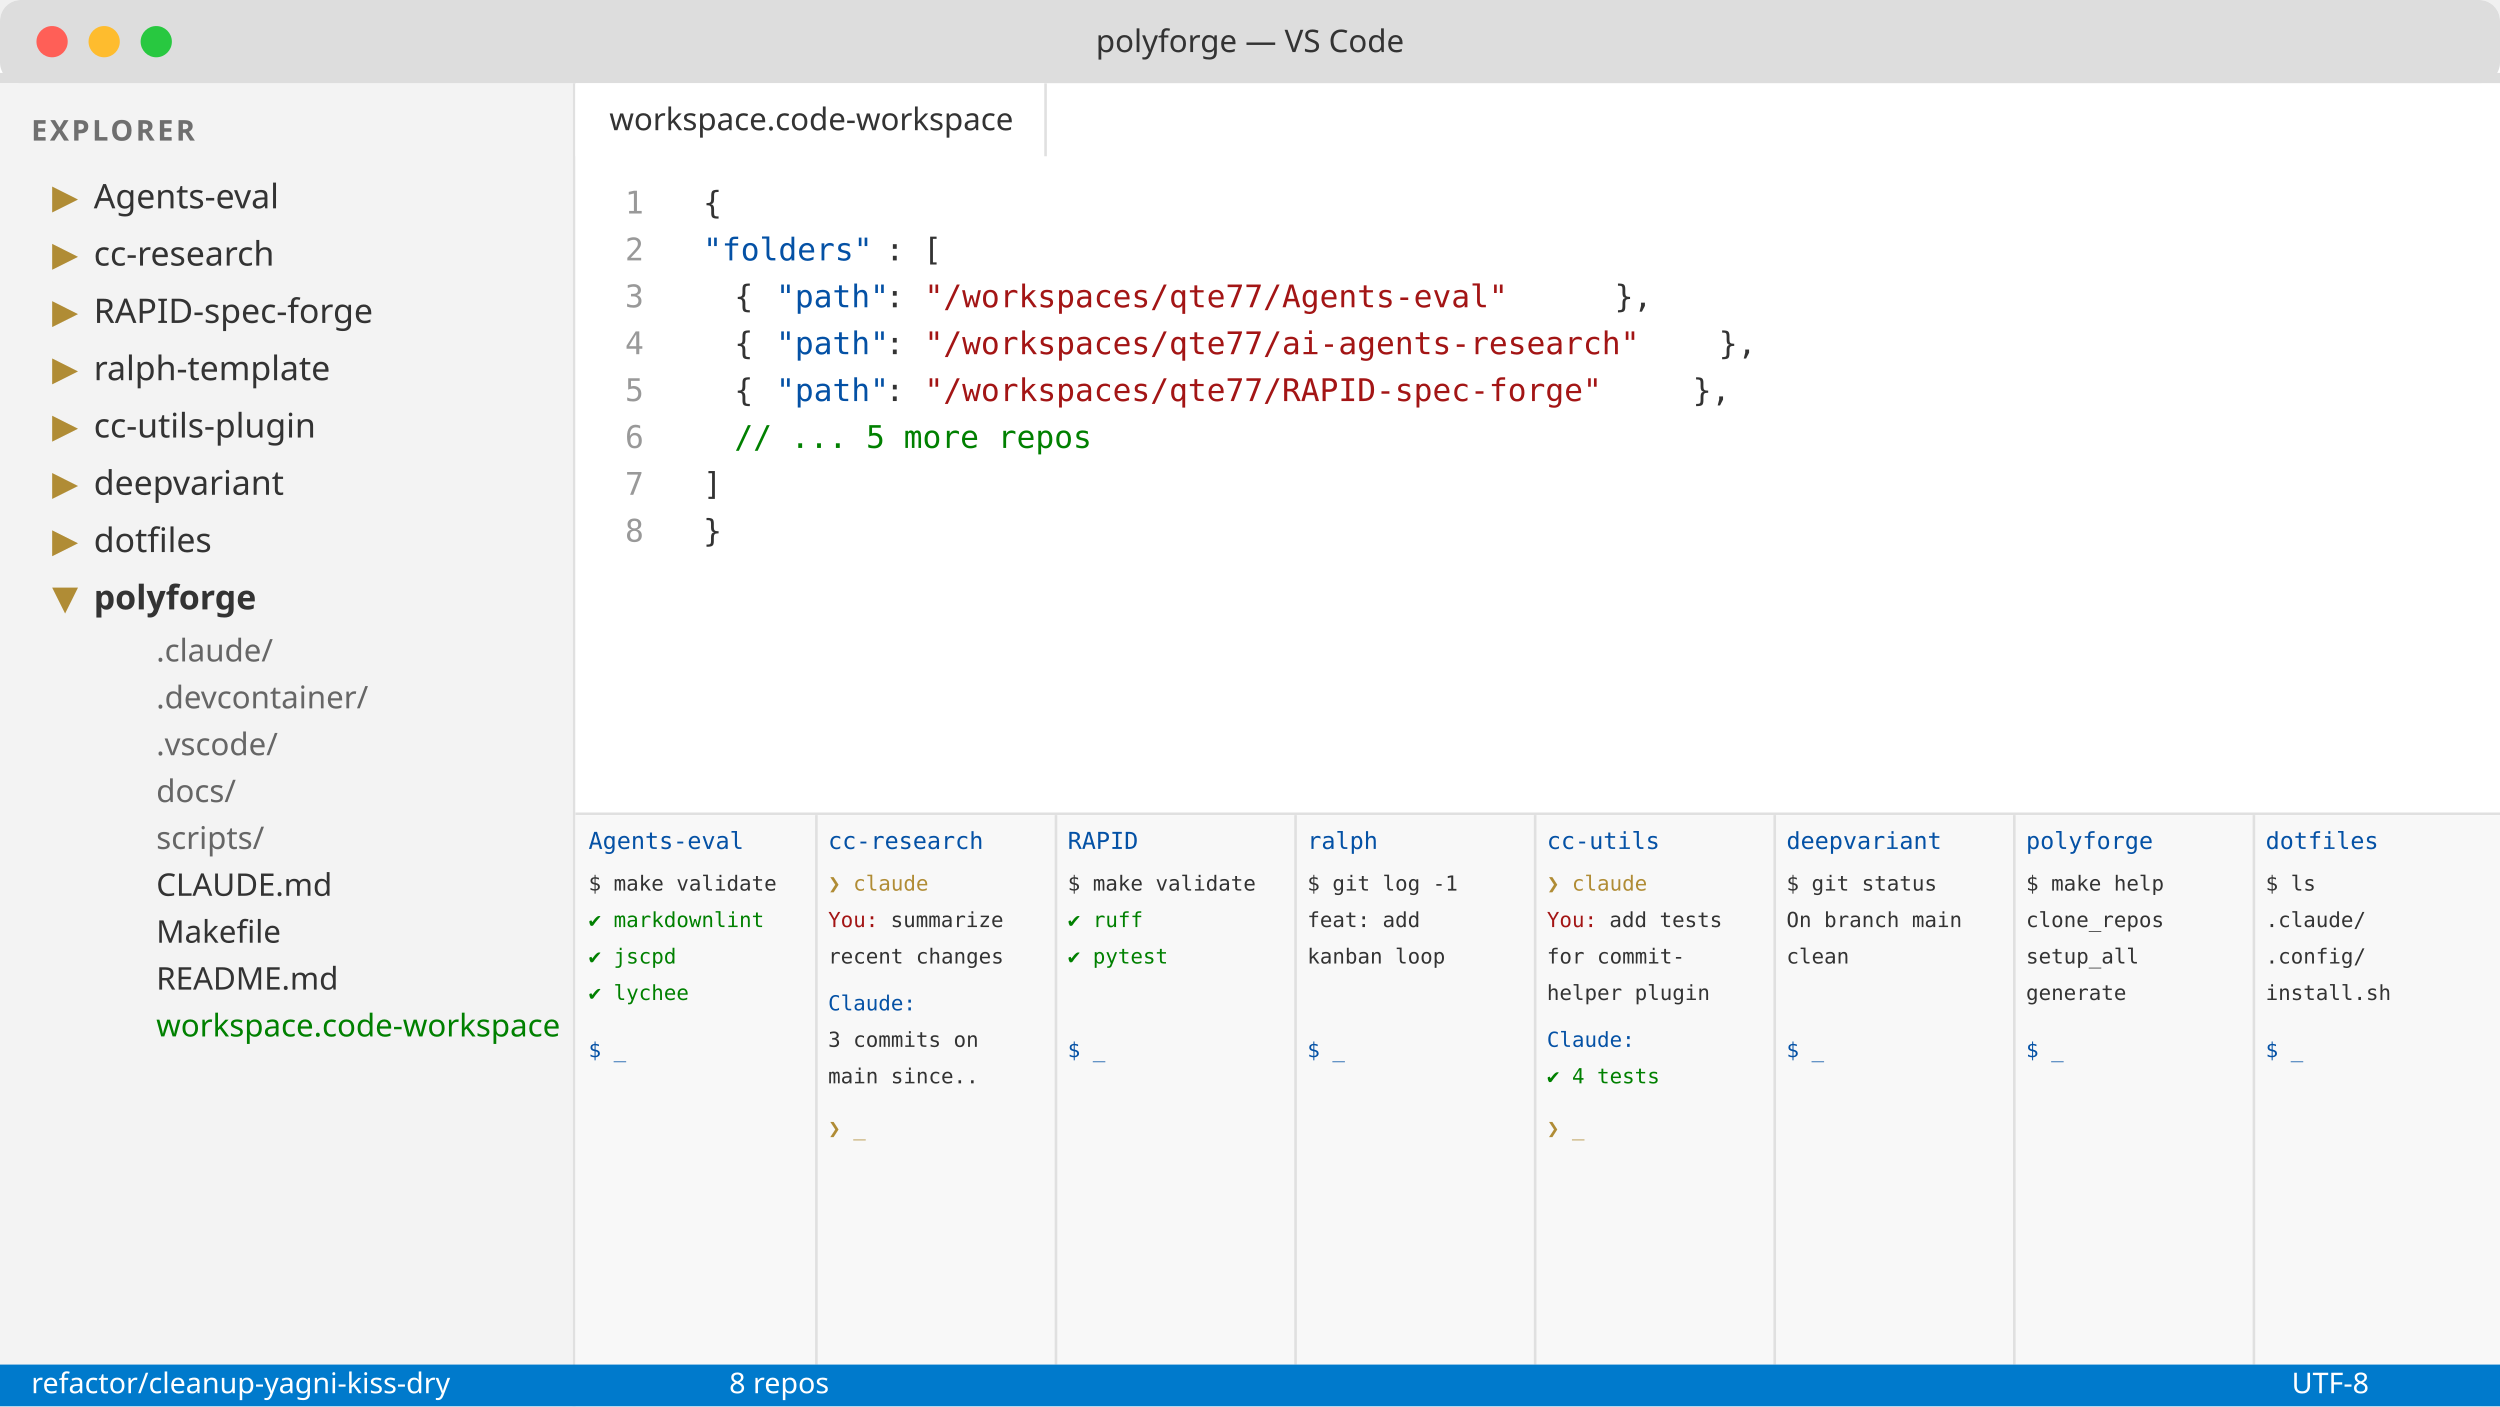
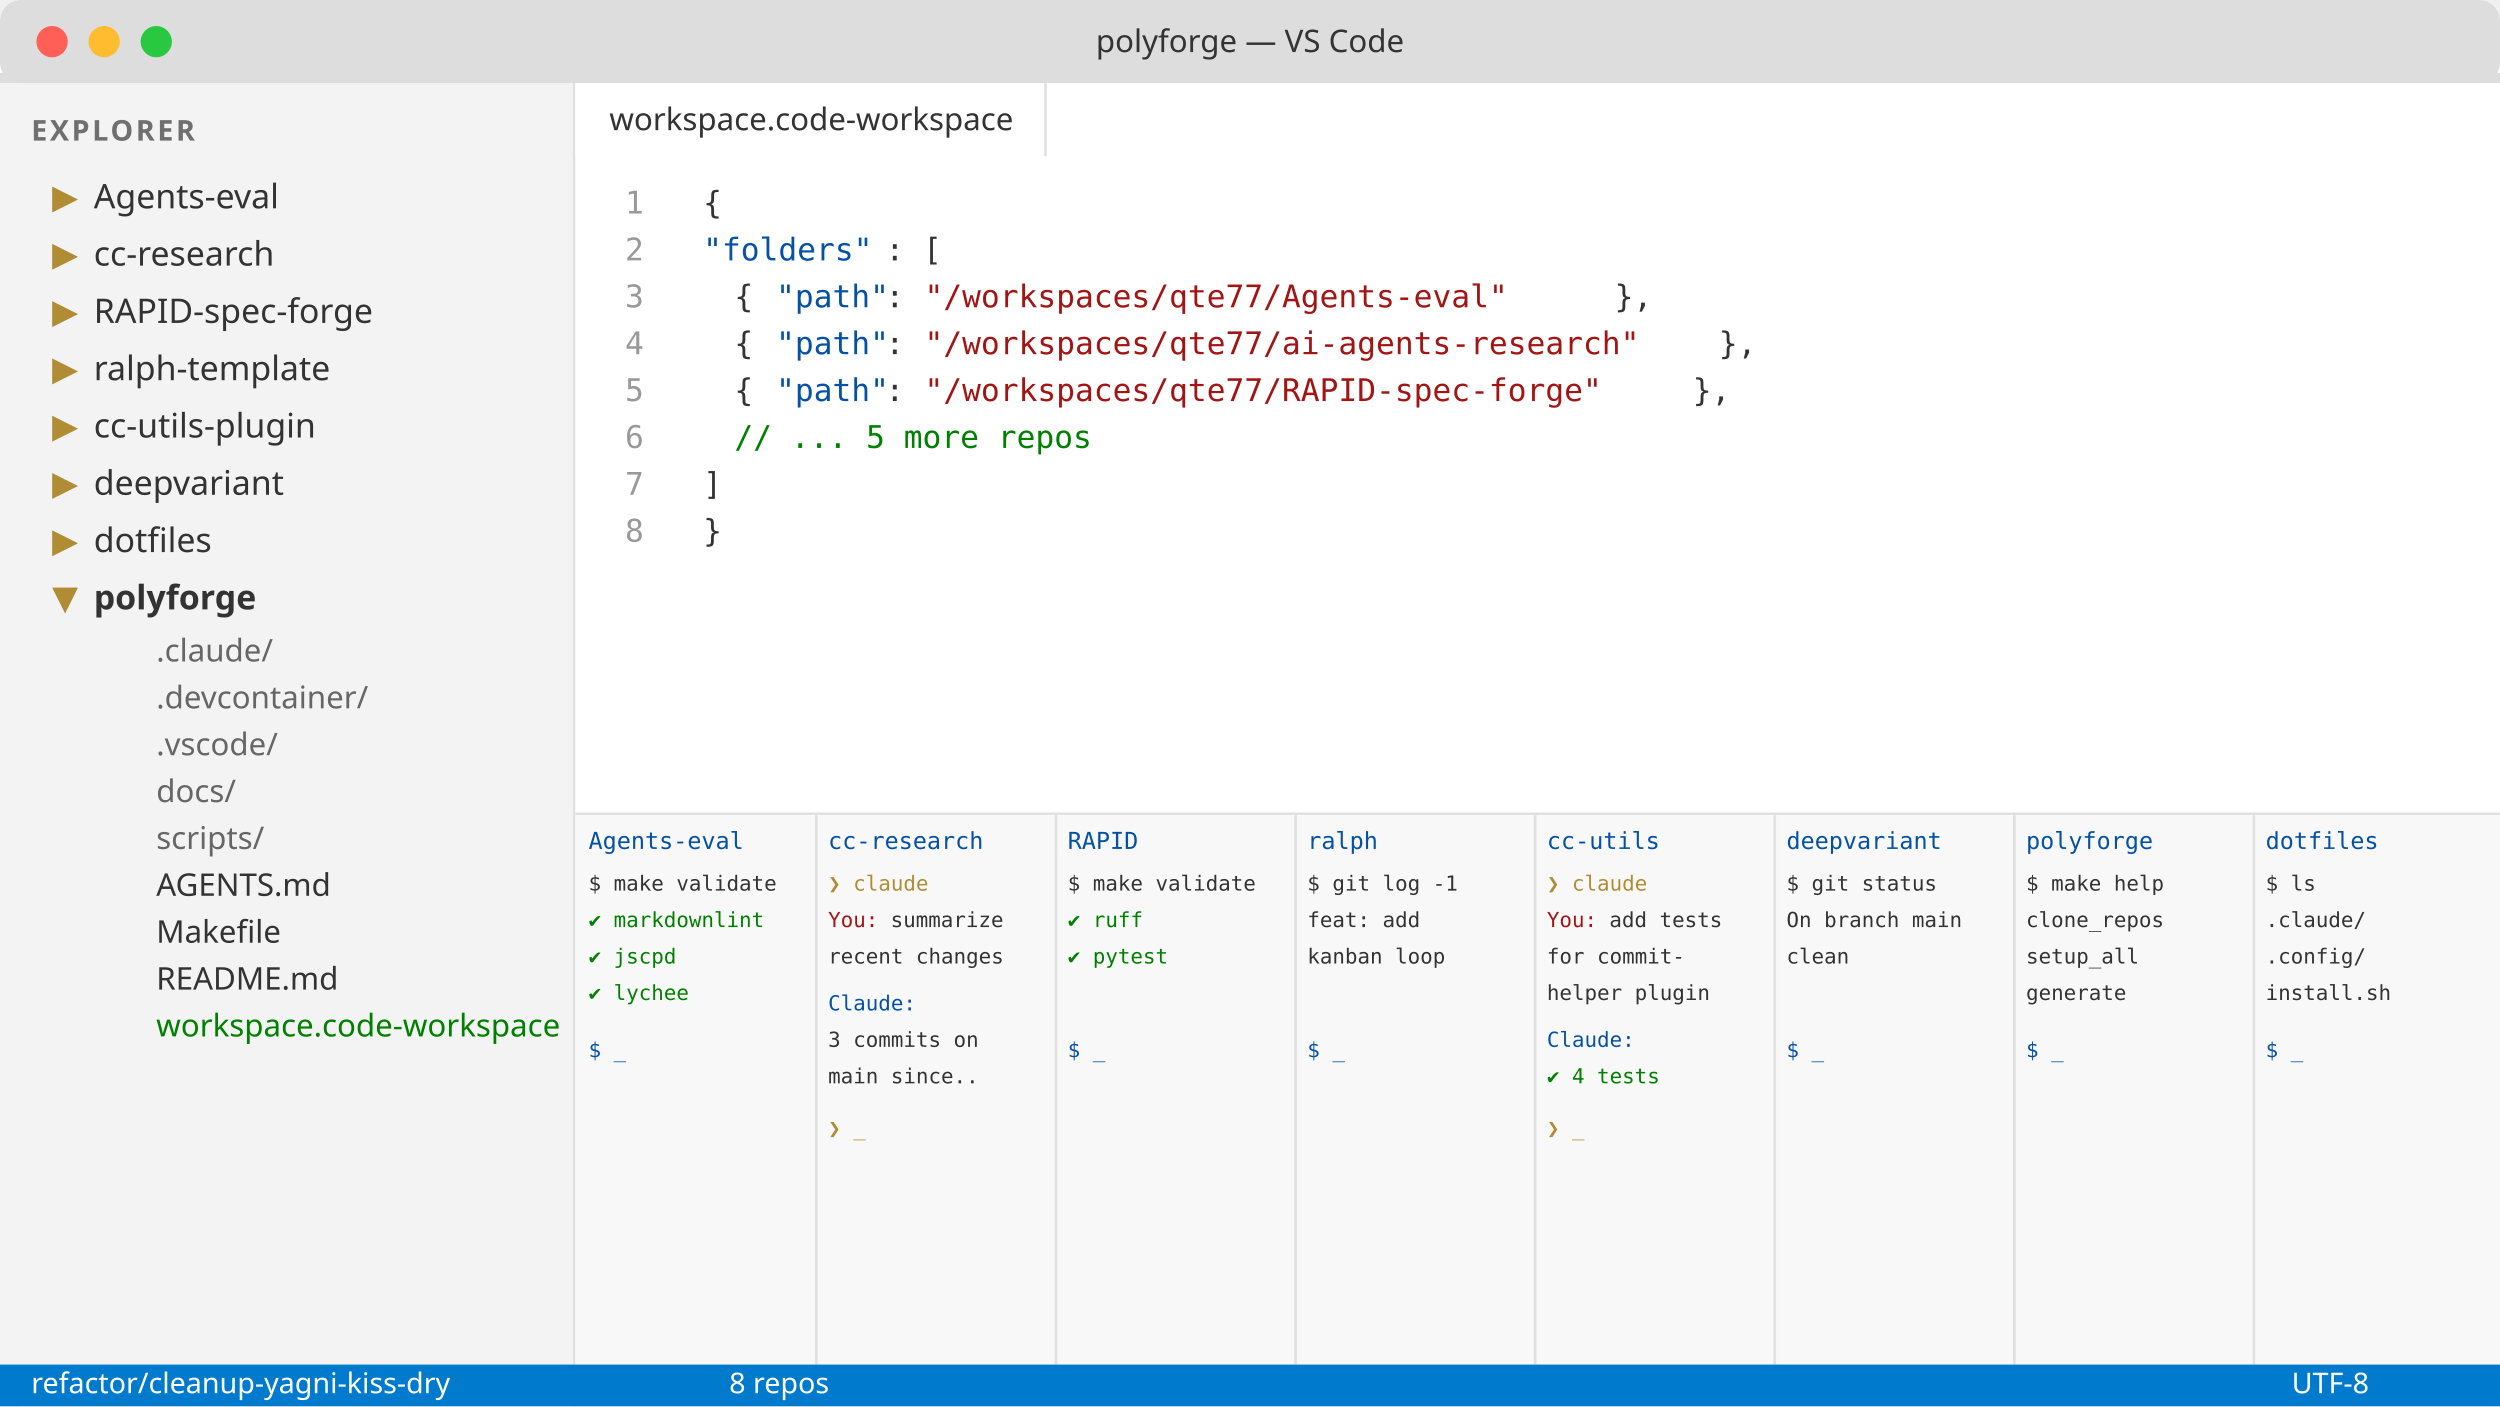
<svg xmlns="http://www.w3.org/2000/svg" viewBox="0 0 960 540" font-family="'Segoe UI', system-ui, sans-serif">
  <defs>
    <style>
      /* Light mode (default) */
      .win-frame { fill: #ffffff; }
      .titlebar { fill: #dddddd; }
      .titlebar-text { fill: #333333; }
      .sidebar { fill: #f3f3f3; }
      .border { fill: #e0e0e0; }
      .sidebar-header { fill: #6f6f6f; }
      .repo-text { fill: #333333; }
      .arrow { fill: #b08c35; }
      .tree-dir { fill: #666666; }
      .tree-file { fill: #333333; }
      .tree-ws { fill: #008000; }
      .editor { fill: #ffffff; }
      .tab-text { fill: #333333; }
      .linenum { fill: #999999; }
      .code { fill: #333333; }
      .json-key { fill: #0451a5; }
      .string-val { fill: #a31515; }
      .comment { fill: #008000; }
      .terminal { fill: #f8f8f8; }
      .term-header { fill: #0451a5; }
      .term-text { fill: #333333; }
      .term-ok { fill: #008000; }
      .prompt { fill: #b08c35; }
      .user-label { fill: #a31515; }
      .claude-label { fill: #0451a5; }

      /* Dark mode */
      @media (prefers-color-scheme: dark) {
        .win-frame { fill: #1e1e1e; }
        .titlebar { fill: #323233; }
        .titlebar-text { fill: #cccccc; }
        .sidebar { fill: #252526; }
        .border { fill: #3c3c3c; }
        .sidebar-header { fill: #bbbbbb; }
        .repo-text { fill: #cccccc; }
        .arrow { fill: #e8ab53; }
        .tree-dir { fill: #999999; }
        .tree-file { fill: #cccccc; }
        .tree-ws { fill: #6a9955; }
        .editor { fill: #1e1e1e; }
        .tab-text { fill: #ffffff; }
        .linenum { fill: #6a737d; }
        .code { fill: #d4d4d4; }
        .json-key { fill: #9cdcfe; }
        .string-val { fill: #ce9178; }
        .comment { fill: #6a9955; }
        .terminal { fill: #1e1e1e; }
        .term-header { fill: #569cd6; }
        .term-text { fill: #d4d4d4; }
        .term-ok { fill: #6a9955; }
        .prompt { fill: #e8ab53; }
        .user-label { fill: #d19a66; }
        .claude-label { fill: #569cd6; }
      }
    </style>
  </defs>
  <rect width="960" height="540" rx="8" class="win-frame" />
  <rect width="960" height="32" rx="8" class="titlebar" />
  <rect y="28" width="960" height="4" class="titlebar" />
  <circle cx="20" cy="16" r="6" fill="#ff5f57" />
  <circle cx="40" cy="16" r="6" fill="#febc2e" />
  <circle cx="60" cy="16" r="6" fill="#28c840" />
  <text x="480" y="20" text-anchor="middle" class="titlebar-text" font-size="12">polyforge — VS Code</text>
  <rect x="0" y="32" width="220" height="508" class="sidebar" />
  <rect x="220" y="32" width="1" height="508" class="border" />
  <text x="12" y="54" class="sidebar-header" font-size="11" font-weight="600" letter-spacing="1">EXPLORER</text>
  <g font-size="13" class="repo-text">
    <text x="20" y="80" class="arrow">▶</text>
    <text x="36" y="80">Agents-eval</text>
    <text x="20" y="102" class="arrow">▶</text>
    <text x="36" y="102">cc-research</text>
    <text x="20" y="124" class="arrow">▶</text>
    <text x="36" y="124">RAPID-spec-forge</text>
    <text x="20" y="146" class="arrow">▶</text>
    <text x="36" y="146">ralph-template</text>
    <text x="20" y="168" class="arrow">▶</text>
    <text x="36" y="168">cc-utils-plugin</text>
    <text x="20" y="190" class="arrow">▶</text>
    <text x="36" y="190">deepvariant</text>
    <text x="20" y="212" class="arrow">▶</text>
    <text x="36" y="212">dotfiles</text>
    <text x="20" y="234" class="arrow">▼</text>
    <text x="36" y="234" font-weight="600">polyforge</text>
  </g>
  <g font-size="12" class="tree-dir">
    <text x="60" y="254">.claude/</text>
    <text x="60" y="272">.devcontainer/</text>
    <text x="60" y="290">.vscode/</text>
    <text x="60" y="308">docs/</text>
    <text x="60" y="326">scripts/</text>
-     <text x="60" y="344" class="tree-file">CLAUDE.md</text>
+     <text x="60" y="344" class="tree-file">AGENTS.md</text>
    <text x="60" y="362" class="tree-file">Makefile</text>
    <text x="60" y="380" class="tree-file">README.md</text>
    <text x="60" y="398" class="tree-ws">workspace.code-workspace</text>
  </g>
  <rect x="221" y="32" width="739" height="280" class="editor" />
  <rect x="221" y="32" width="180" height="28" class="editor" />
  <rect x="401" y="32" width="1" height="28" class="border" />
  <text x="234" y="50" class="tab-text" font-size="12">workspace.code-workspace</text>
  <g font-size="12" font-family="'Cascadia Code', 'Fira Code', monospace">
    <text x="240" y="82" class="linenum">1</text>
    <text x="270" y="82" class="code">{</text>
    <text x="240" y="100" class="linenum">2</text>
    <text x="270" y="100" class="json-key">"folders"</text>
    <text x="340" y="100" class="code">: [</text>
    <text x="240" y="118" class="linenum">3</text>
    <text x="282" y="118" class="code">{ </text>
    <text x="298" y="118" class="json-key">"path"</text>
    <text x="340" y="118" class="code">: </text>
    <text x="355" y="118" class="string-val">"/workspaces/qte77/Agents-eval"</text>
    <text x="620" y="118" class="code"> },</text>
    <text x="240" y="136" class="linenum">4</text>
    <text x="282" y="136" class="code">{ </text>
    <text x="298" y="136" class="json-key">"path"</text>
    <text x="340" y="136" class="code">: </text>
    <text x="355" y="136" class="string-val">"/workspaces/qte77/ai-agents-research"</text>
    <text x="660" y="136" class="code"> },</text>
    <text x="240" y="154" class="linenum">5</text>
    <text x="282" y="154" class="code">{ </text>
    <text x="298" y="154" class="json-key">"path"</text>
    <text x="340" y="154" class="code">: </text>
    <text x="355" y="154" class="string-val">"/workspaces/qte77/RAPID-spec-forge"</text>
    <text x="650" y="154" class="code"> },</text>
    <text x="240" y="172" class="linenum">6</text>
    <text x="282" y="172" class="comment">// ... 5 more repos</text>
    <text x="240" y="190" class="linenum">7</text>
    <text x="270" y="190" class="code">]</text>
    <text x="240" y="208" class="linenum">8</text>
    <text x="270" y="208" class="code">}</text>
  </g>
  <rect x="221" y="312" width="739" height="1" class="border" />
  <rect x="221" y="313" width="739" height="227" class="terminal" />
  <rect x="313" y="313" width="1" height="211" class="border" />
  <rect x="405" y="313" width="1" height="211" class="border" />
  <rect x="497" y="313" width="1" height="211" class="border" />
  <rect x="589" y="313" width="1" height="211" class="border" />
  <rect x="681" y="313" width="1" height="211" class="border" />
  <rect x="773" y="313" width="1" height="211" class="border" />
  <rect x="865" y="313" width="1" height="211" class="border" />
  <g font-size="8" font-family="'Cascadia Code', 'Fira Code', monospace">
    <text x="226" y="326" class="term-header" font-size="9">Agents-eval</text>
    <text x="226" y="342" class="term-text">$ make validate</text>
    <text x="226" y="356" class="term-ok">✔ markdownlint</text>
    <text x="226" y="370" class="term-ok">✔ jscpd</text>
    <text x="226" y="384" class="term-ok">✔ lychee</text>
    <text x="226" y="406" class="term-header">$ _</text>
  </g>
  <g font-size="8" font-family="'Cascadia Code', 'Fira Code', monospace">
    <text x="318" y="326" class="term-header" font-size="9">cc-research</text>
    <text x="318" y="342" class="prompt">❯ claude</text>
    <text x="318" y="356" class="user-label">You:</text>
    <text x="342" y="356" class="term-text"> summarize</text>
    <text x="318" y="370" class="term-text">recent changes</text>
    <text x="318" y="388" class="claude-label">Claude:</text>
    <text x="318" y="402" class="term-text">3 commits on</text>
    <text x="318" y="416" class="term-text">main since..</text>
    <text x="318" y="436" class="prompt">❯ _</text>
  </g>
  <g font-size="8" font-family="'Cascadia Code', 'Fira Code', monospace">
    <text x="410" y="326" class="term-header" font-size="9">RAPID</text>
    <text x="410" y="342" class="term-text">$ make validate</text>
    <text x="410" y="356" class="term-ok">✔ ruff</text>
    <text x="410" y="370" class="term-ok">✔ pytest</text>
    <text x="410" y="406" class="term-header">$ _</text>
  </g>
  <g font-size="8" font-family="'Cascadia Code', 'Fira Code', monospace">
    <text x="502" y="326" class="term-header" font-size="9">ralph</text>
    <text x="502" y="342" class="term-text">$ git log -1</text>
    <text x="502" y="356" class="term-text">feat: add</text>
    <text x="502" y="370" class="term-text">kanban loop</text>
    <text x="502" y="406" class="term-header">$ _</text>
  </g>
  <g font-size="8" font-family="'Cascadia Code', 'Fira Code', monospace">
    <text x="594" y="326" class="term-header" font-size="9">cc-utils</text>
    <text x="594" y="342" class="prompt">❯ claude</text>
    <text x="594" y="356" class="user-label">You:</text>
    <text x="618" y="356" class="term-text"> add tests</text>
    <text x="594" y="370" class="term-text">for commit-</text>
    <text x="594" y="384" class="term-text">helper plugin</text>
    <text x="594" y="402" class="claude-label">Claude:</text>
    <text x="594" y="416" class="term-ok">✔ 4 tests</text>
    <text x="594" y="436" class="prompt">❯ _</text>
  </g>
  <g font-size="8" font-family="'Cascadia Code', 'Fira Code', monospace">
    <text x="686" y="326" class="term-header" font-size="9">deepvariant</text>
    <text x="686" y="342" class="term-text">$ git status</text>
    <text x="686" y="356" class="term-text">On branch main</text>
    <text x="686" y="370" class="term-text">clean</text>
    <text x="686" y="406" class="term-header">$ _</text>
  </g>
  <g font-size="8" font-family="'Cascadia Code', 'Fira Code', monospace">
    <text x="778" y="326" class="term-header" font-size="9">polyforge</text>
    <text x="778" y="342" class="term-text">$ make help</text>
    <text x="778" y="356" class="term-text">clone_repos</text>
    <text x="778" y="370" class="term-text">setup_all</text>
    <text x="778" y="384" class="term-text">generate</text>
    <text x="778" y="406" class="term-header">$ _</text>
  </g>
  <g font-size="8" font-family="'Cascadia Code', 'Fira Code', monospace">
    <text x="870" y="326" class="term-header" font-size="9">dotfiles</text>
    <text x="870" y="342" class="term-text">$ ls</text>
    <text x="870" y="356" class="term-text">.claude/</text>
    <text x="870" y="370" class="term-text">.config/</text>
    <text x="870" y="384" class="term-text">install.sh</text>
    <text x="870" y="406" class="term-header">$ _</text>
  </g>
  <rect x="0" y="524" width="960" height="16" fill="#007acc" />
  <text x="12" y="535" fill="#ffffff" font-size="11">refactor/cleanup-yagni-kiss-dry</text>
  <text x="280" y="535" fill="#ffffff" font-size="11">8 repos</text>
  <text x="880" y="535" fill="#ffffff" font-size="11">UTF-8</text>
</svg>
